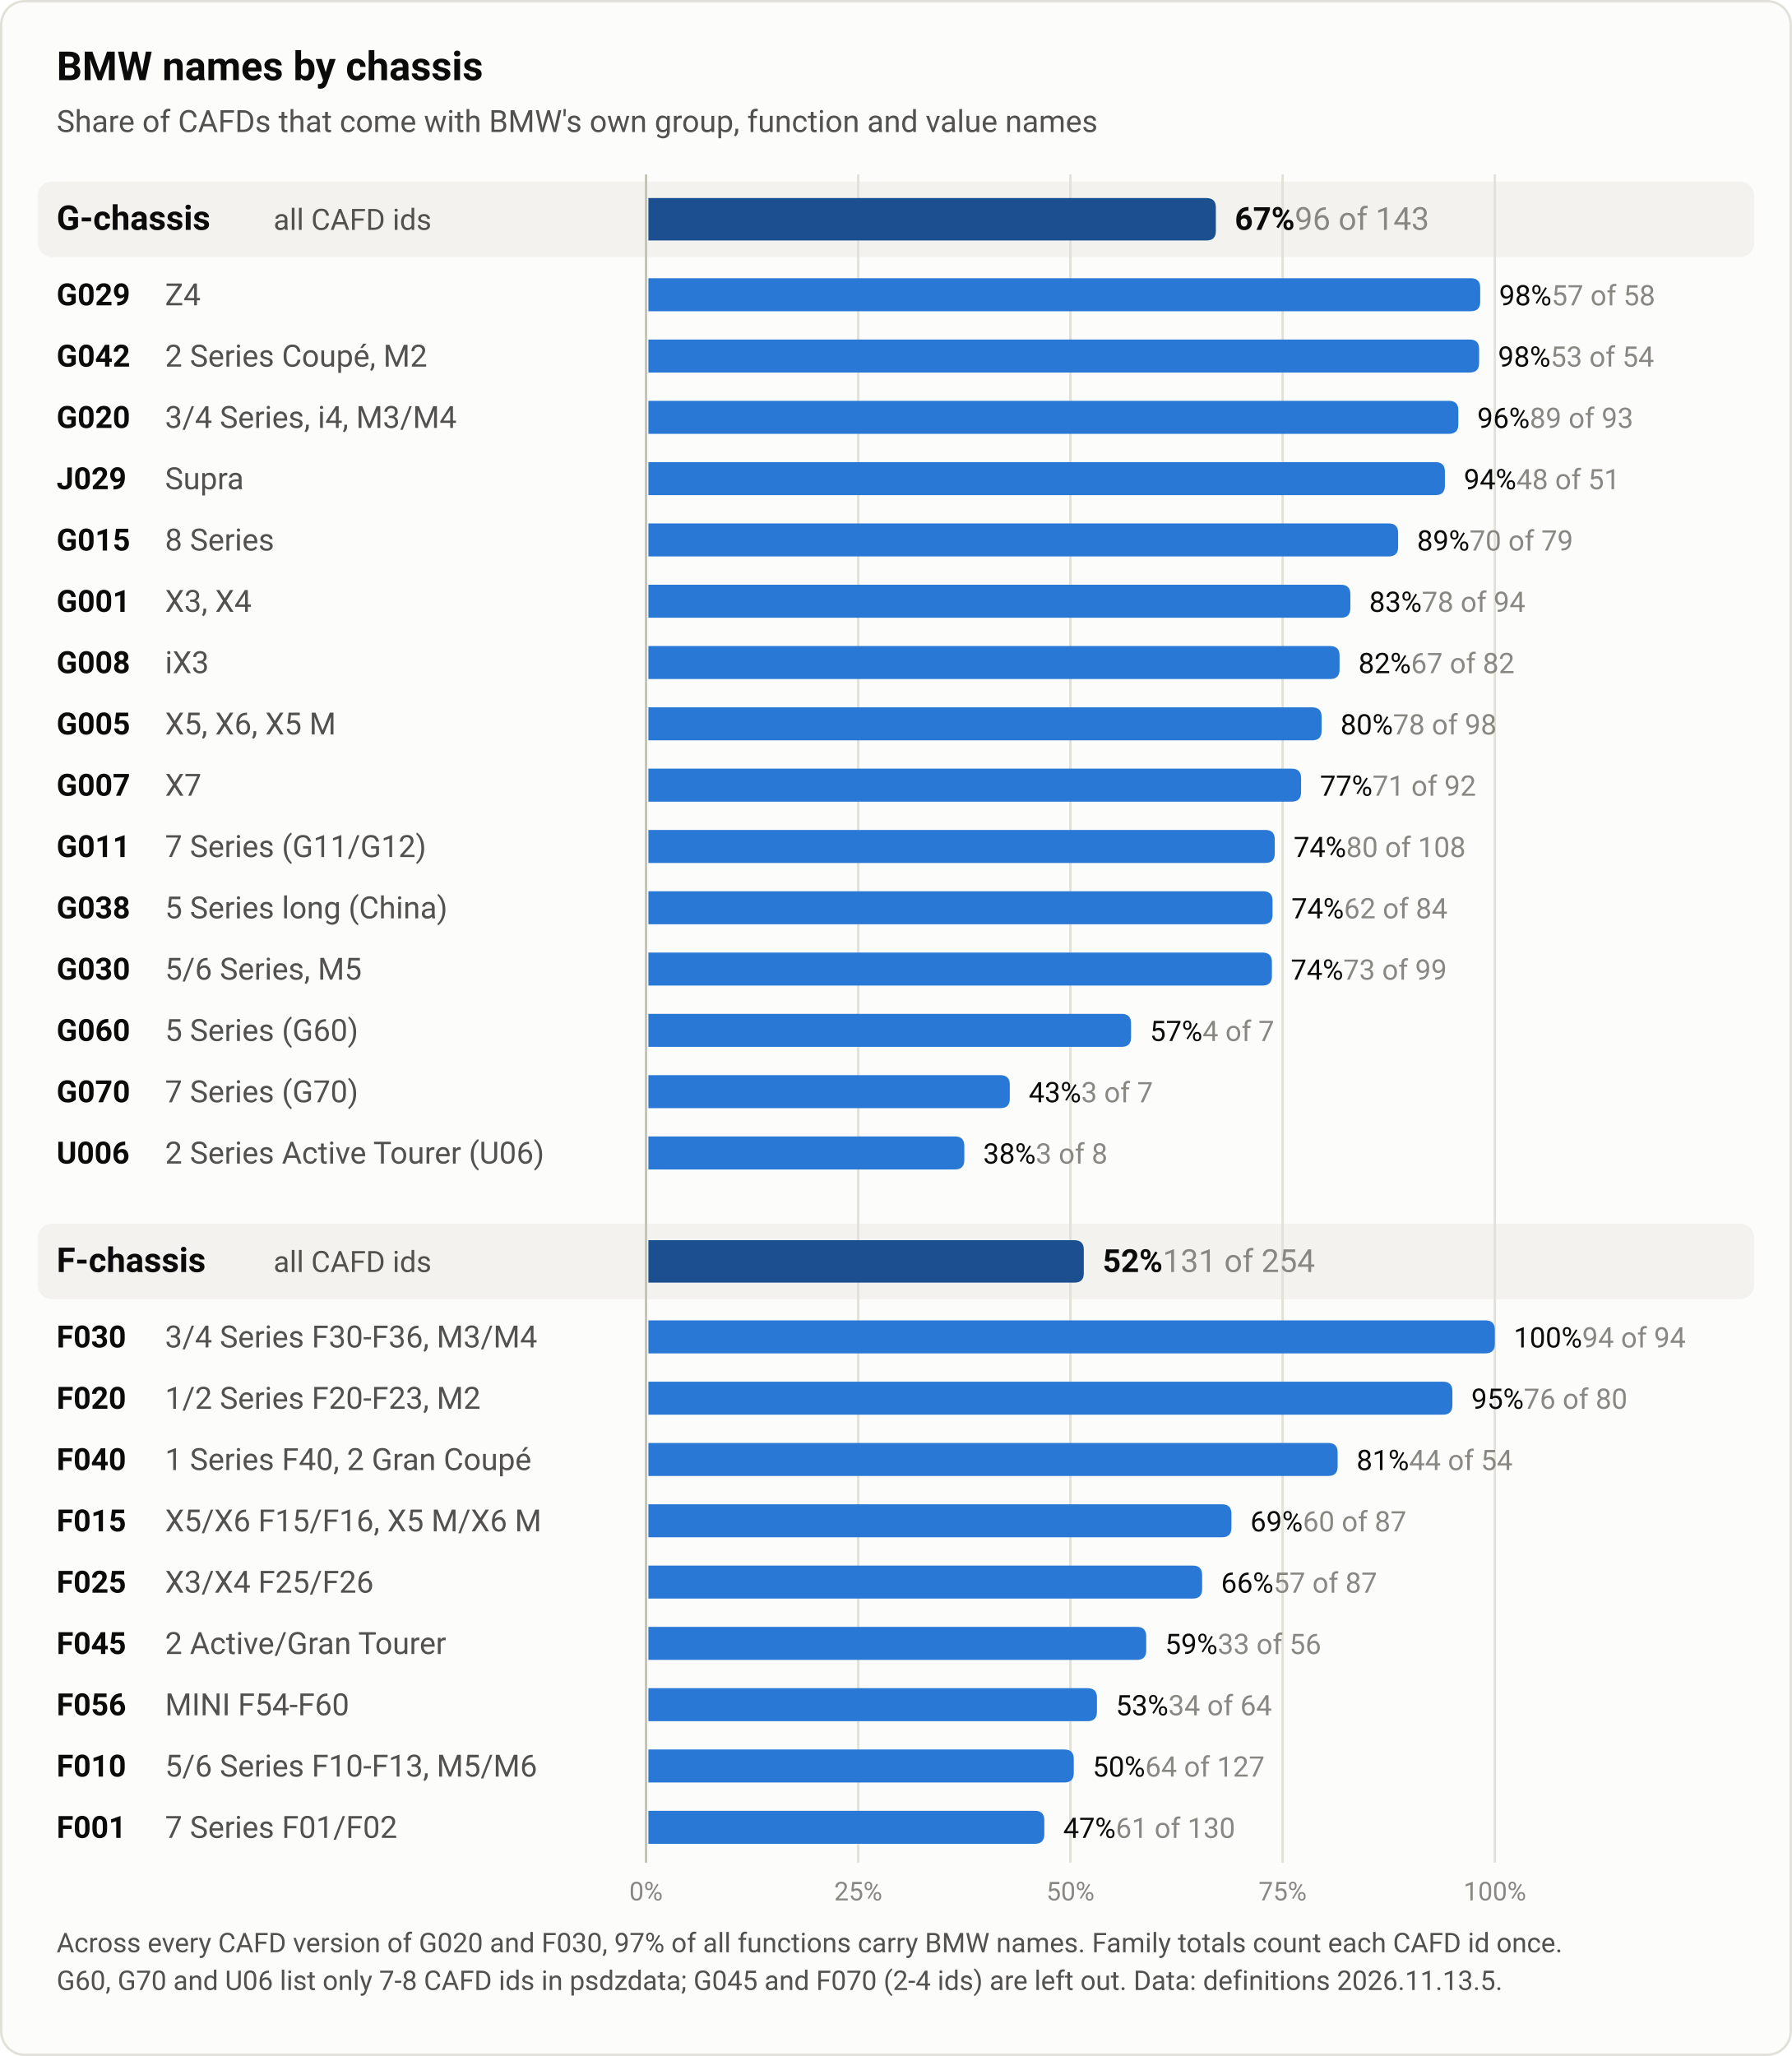
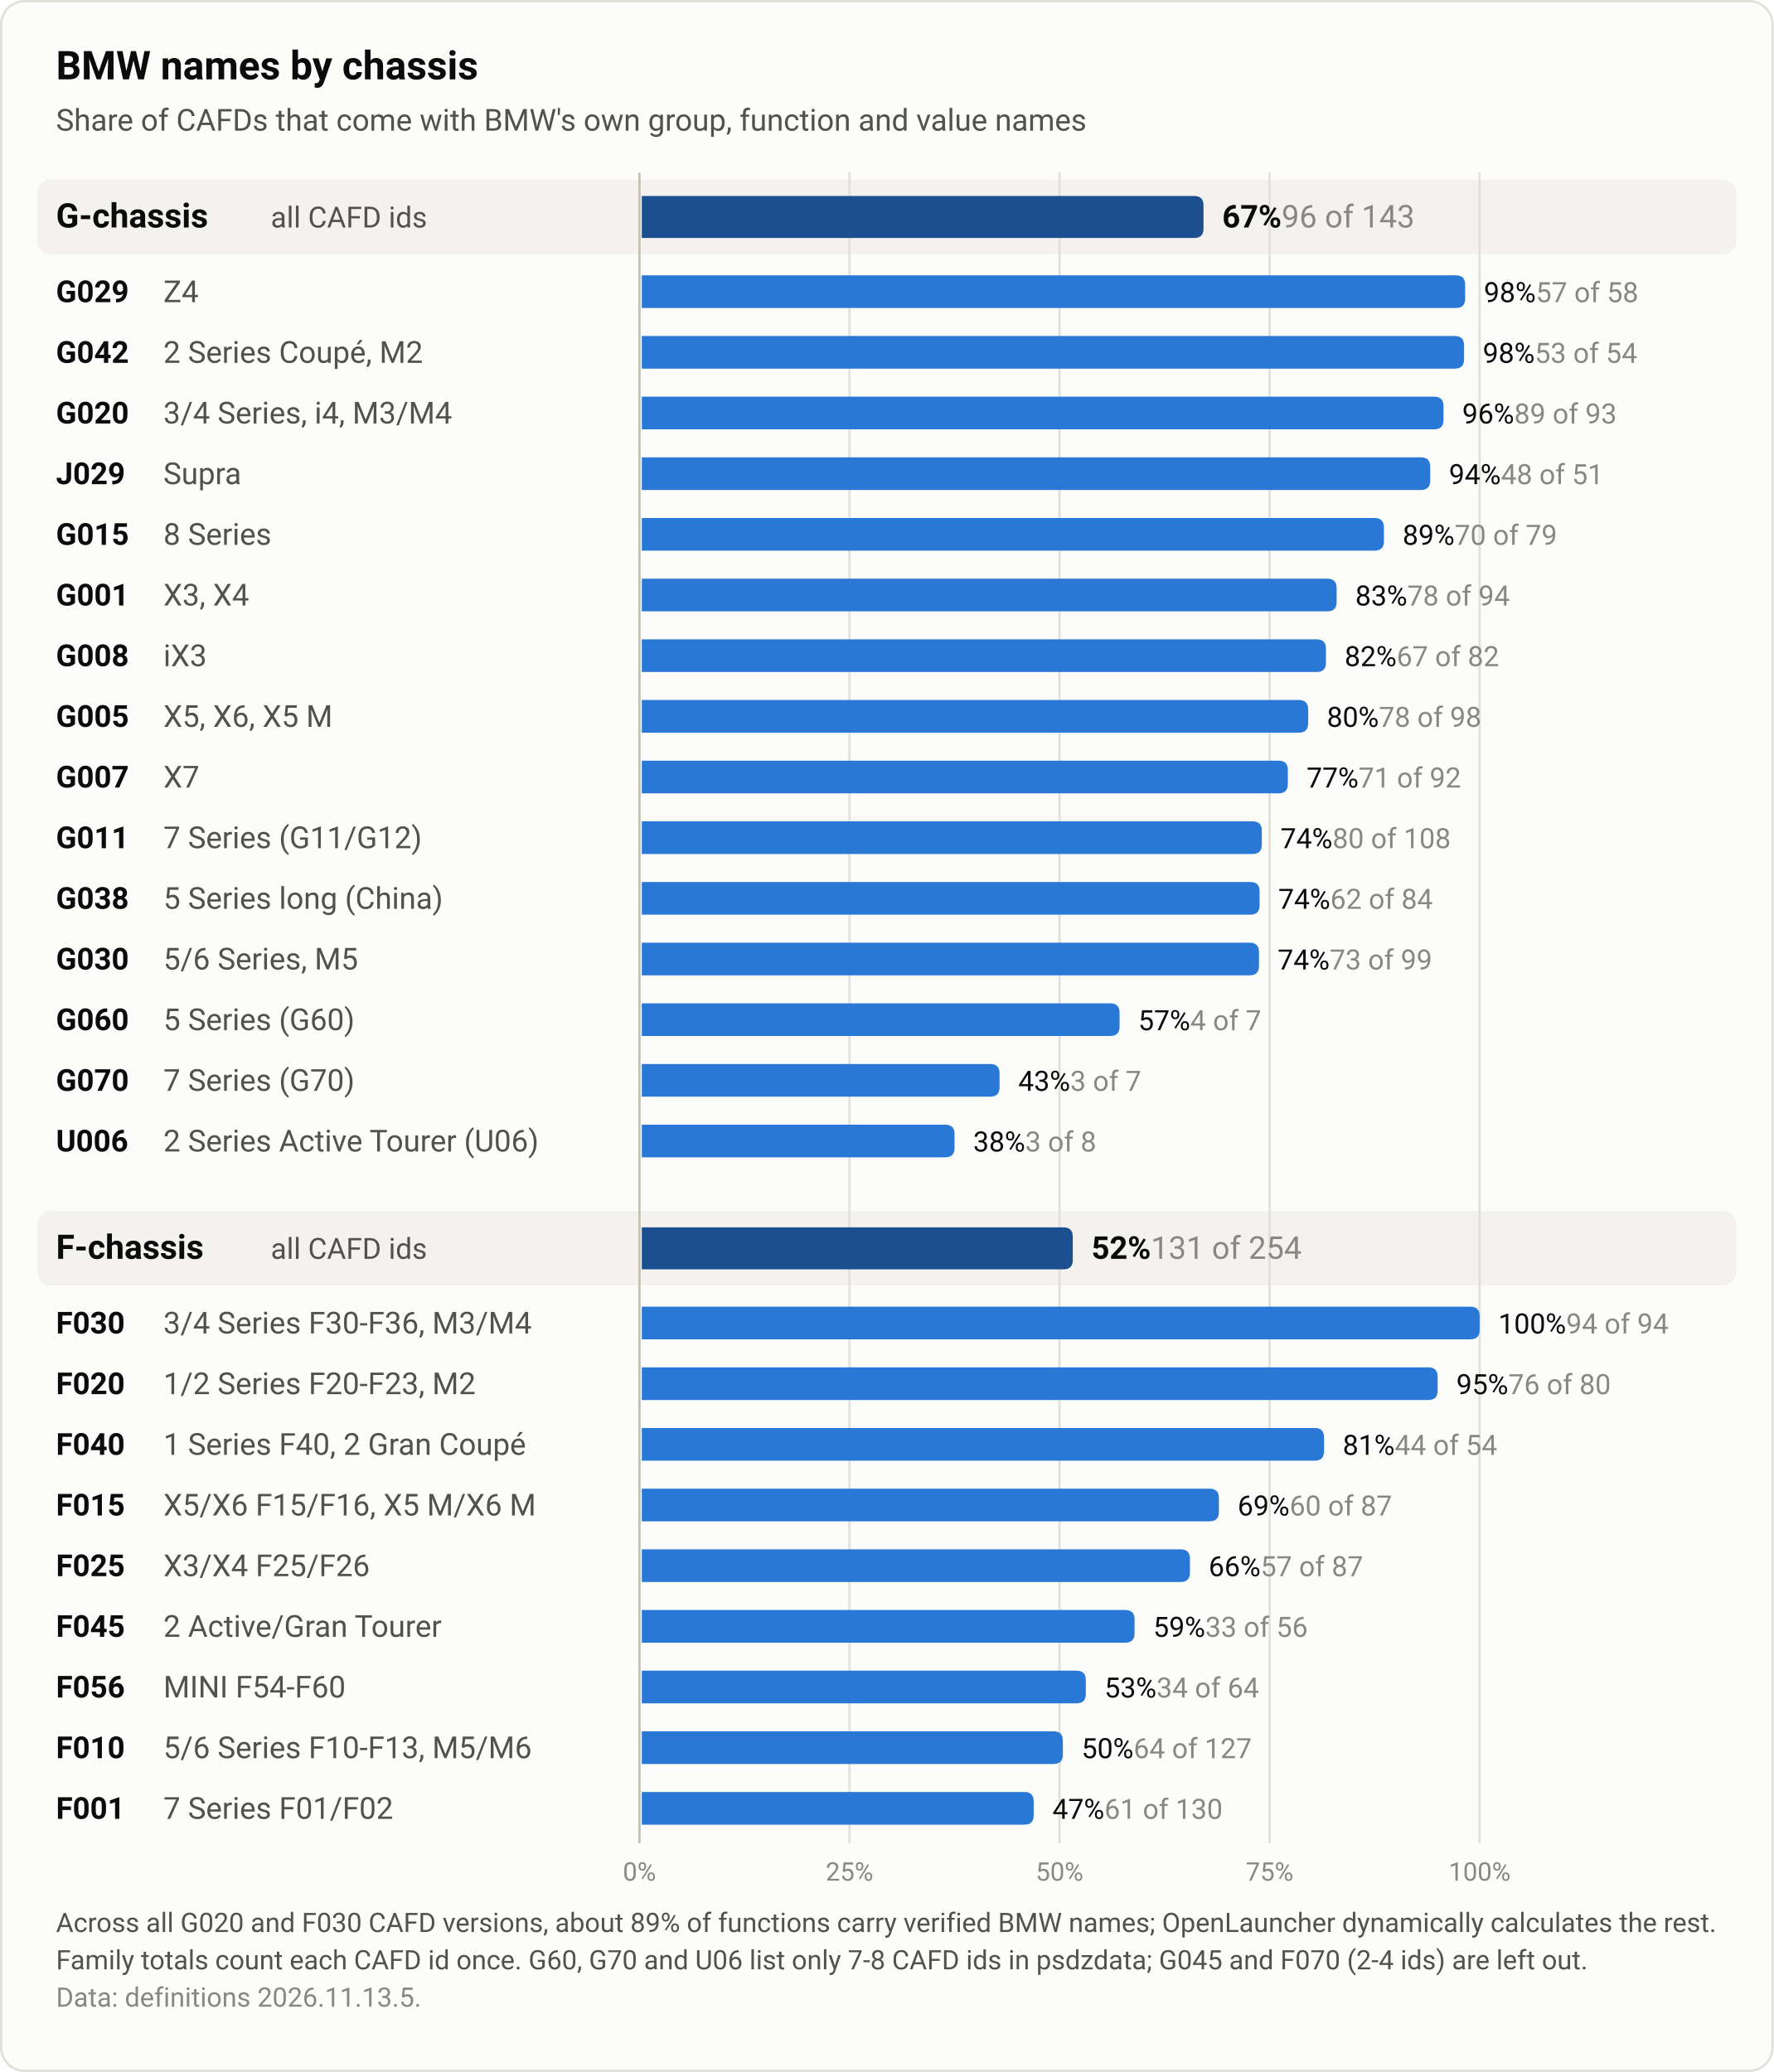
- <svg xmlns="http://www.w3.org/2000/svg" width="760" height="872" viewBox="0 0 760 872" font-family="system-ui, -apple-system, 'Segoe UI', Roboto, Helvetica, Arial, sans-serif" role="img" aria-labelledby="t d">
-   <rect x="0.5" y="0.5" width="759" height="871" rx="10" fill="#fcfcfb" stroke="#e1e0d9" />
+ <svg xmlns="http://www.w3.org/2000/svg" width="760" height="888" viewBox="0 0 760 888" font-family="system-ui, -apple-system, 'Segoe UI', Roboto, Helvetica, Arial, sans-serif" role="img" aria-labelledby="t d">
+   <rect x="0.5" y="0.5" width="759" height="887" rx="10" fill="#fcfcfb" stroke="#e1e0d9" />
  <text x="24" y="34" font-size="17" font-weight="600" fill="#0b0b0b">BMW names by chassis</text>
  <text x="24" y="56" font-size="13" fill="#52514e">Share of CAFDs that come with BMW's own group, function and value names</text>
  <rect x="16" y="77" width="728" height="32" rx="6" fill="#f3f2ee" />
  <rect x="16" y="519" width="728" height="32" rx="6" fill="#f3f2ee" />
  <line x1="274.0" y1="74" x2="274.0" y2="790" stroke="#c3c2b7" stroke-width="1" />
  <text x="274.0" y="806" font-size="11" fill="#898781" text-anchor="middle">0%</text>
  <line x1="364.0" y1="74" x2="364.0" y2="790" stroke="#e1e0d9" stroke-width="1" />
  <text x="364.0" y="806" font-size="11" fill="#898781" text-anchor="middle">25%</text>
  <line x1="454.0" y1="74" x2="454.0" y2="790" stroke="#e1e0d9" stroke-width="1" />
  <text x="454.0" y="806" font-size="11" fill="#898781" text-anchor="middle">50%</text>
  <line x1="544.0" y1="74" x2="544.0" y2="790" stroke="#e1e0d9" stroke-width="1" />
  <text x="544.0" y="806" font-size="11" fill="#898781" text-anchor="middle">75%</text>
  <line x1="634.0" y1="74" x2="634.0" y2="790" stroke="#e1e0d9" stroke-width="1" />
  <text x="634.0" y="806" font-size="11" fill="#898781" text-anchor="middle">100%</text>
  <text x="24" y="97.5" font-size="14.5" font-weight="700" fill="#0b0b0b">G-chassis</text>
  <text x="116" y="97.5" font-size="12.5" fill="#52514e">all CAFD ids</text>
  <path d="M275,84 H511.678 Q515.678,84 515.678,88 V98 Q515.678,102 511.678,102 H275 Z" fill="#1b4f8f" />
  <text x="523.678" y="97.5" font-size="13.5" font-weight="700" fill="#0b0b0b">67%<tspan font-weight="400" fill="#898781">  96 of 143</tspan>
  </text>
  <text x="24" y="129.5" font-size="13" font-weight="600" fill="#0b0b0b">G029</text>
  <text x="70" y="129.5" font-size="13" fill="#52514e">Z4</text>
  <path d="M275,118 H623.793 Q627.793,118 627.793,122 V128 Q627.793,132 623.793,132 H275 Z" fill="#2a78d6" />
  <text x="635.793" y="129.5" font-size="12" font-weight="400" fill="#0b0b0b">98%<tspan font-weight="400" fill="#898781">  57 of 58</tspan>
  </text>
  <text x="24" y="155.5" font-size="13" font-weight="600" fill="#0b0b0b">G042</text>
  <text x="70" y="155.5" font-size="13" fill="#52514e">2 Series Coupé, M2</text>
  <path d="M275,144 H623.333 Q627.333,144 627.333,148 V154 Q627.333,158 623.333,158 H275 Z" fill="#2a78d6" />
  <text x="635.333" y="155.5" font-size="12" font-weight="400" fill="#0b0b0b">98%<tspan font-weight="400" fill="#898781">  53 of 54</tspan>
  </text>
  <text x="24" y="181.5" font-size="13" font-weight="600" fill="#0b0b0b">G020</text>
  <text x="70" y="181.5" font-size="13" fill="#52514e">3/4 Series, i4, M3/M4</text>
  <path d="M275,170 H614.516 Q618.516,170 618.516,174 V180 Q618.516,184 614.516,184 H275 Z" fill="#2a78d6" />
  <text x="626.516" y="181.5" font-size="12" font-weight="400" fill="#0b0b0b">96%<tspan font-weight="400" fill="#898781">  89 of 93</tspan>
  </text>
  <text x="24" y="207.5" font-size="13" font-weight="600" fill="#0b0b0b">J029</text>
  <text x="70" y="207.5" font-size="13" fill="#52514e">Supra</text>
  <path d="M275,196 H608.824 Q612.824,196 612.824,200 V206 Q612.824,210 608.824,210 H275 Z" fill="#2a78d6" />
  <text x="620.824" y="207.5" font-size="12" font-weight="400" fill="#0b0b0b">94%<tspan font-weight="400" fill="#898781">  48 of 51</tspan>
  </text>
  <text x="24" y="233.5" font-size="13" font-weight="600" fill="#0b0b0b">G015</text>
  <text x="70" y="233.5" font-size="13" fill="#52514e">8 Series</text>
  <path d="M275,222 H588.987 Q592.987,222 592.987,226 V232 Q592.987,236 588.987,236 H275 Z" fill="#2a78d6" />
  <text x="600.987" y="233.5" font-size="12" font-weight="400" fill="#0b0b0b">89%<tspan font-weight="400" fill="#898781">  70 of 79</tspan>
  </text>
  <text x="24" y="259.5" font-size="13" font-weight="600" fill="#0b0b0b">G001</text>
  <text x="70" y="259.5" font-size="13" fill="#52514e">X3, X4</text>
  <path d="M275,248 H568.723 Q572.723,248 572.723,252 V258 Q572.723,262 568.723,262 H275 Z" fill="#2a78d6" />
  <text x="580.723" y="259.5" font-size="12" font-weight="400" fill="#0b0b0b">83%<tspan font-weight="400" fill="#898781">  78 of 94</tspan>
  </text>
  <text x="24" y="285.5" font-size="13" font-weight="600" fill="#0b0b0b">G008</text>
  <text x="70" y="285.5" font-size="13" fill="#52514e">iX3</text>
  <path d="M275,274 H564.146 Q568.146,274 568.146,278 V284 Q568.146,288 564.146,288 H275 Z" fill="#2a78d6" />
  <text x="576.146" y="285.5" font-size="12" font-weight="400" fill="#0b0b0b">82%<tspan font-weight="400" fill="#898781">  67 of 82</tspan>
  </text>
  <text x="24" y="311.5" font-size="13" font-weight="600" fill="#0b0b0b">G005</text>
  <text x="70" y="311.5" font-size="13" fill="#52514e">X5, X6, X5 M</text>
  <path d="M275,300 H556.531 Q560.531,300 560.531,304 V310 Q560.531,314 556.531,314 H275 Z" fill="#2a78d6" />
  <text x="568.531" y="311.5" font-size="12" font-weight="400" fill="#0b0b0b">80%<tspan font-weight="400" fill="#898781">  78 of 98</tspan>
  </text>
  <text x="24" y="337.5" font-size="13" font-weight="600" fill="#0b0b0b">G007</text>
  <text x="70" y="337.5" font-size="13" fill="#52514e">X7</text>
  <path d="M275,326 H547.826 Q551.826,326 551.826,330 V336 Q551.826,340 547.826,340 H275 Z" fill="#2a78d6" />
  <text x="559.826" y="337.5" font-size="12" font-weight="400" fill="#0b0b0b">77%<tspan font-weight="400" fill="#898781">  71 of 92</tspan>
  </text>
  <text x="24" y="363.5" font-size="13" font-weight="600" fill="#0b0b0b">G011</text>
  <text x="70" y="363.5" font-size="13" fill="#52514e">7 Series (G11/G12)</text>
  <path d="M275,352 H536.667 Q540.667,352 540.667,356 V362 Q540.667,366 536.667,366 H275 Z" fill="#2a78d6" />
  <text x="548.667" y="363.5" font-size="12" font-weight="400" fill="#0b0b0b">74%<tspan font-weight="400" fill="#898781">  80 of 108</tspan>
  </text>
  <text x="24" y="389.5" font-size="13" font-weight="600" fill="#0b0b0b">G038</text>
  <text x="70" y="389.5" font-size="13" fill="#52514e">5 Series long (China)</text>
  <path d="M275,378 H535.714 Q539.714,378 539.714,382 V388 Q539.714,392 535.714,392 H275 Z" fill="#2a78d6" />
  <text x="547.714" y="389.5" font-size="12" font-weight="400" fill="#0b0b0b">74%<tspan font-weight="400" fill="#898781">  62 of 84</tspan>
  </text>
  <text x="24" y="415.5" font-size="13" font-weight="600" fill="#0b0b0b">G030</text>
  <text x="70" y="415.5" font-size="13" fill="#52514e">5/6 Series, M5</text>
  <path d="M275,404 H535.455 Q539.455,404 539.455,408 V414 Q539.455,418 535.455,418 H275 Z" fill="#2a78d6" />
  <text x="547.455" y="415.5" font-size="12" font-weight="400" fill="#0b0b0b">74%<tspan font-weight="400" fill="#898781">  73 of 99</tspan>
  </text>
  <text x="24" y="441.5" font-size="13" font-weight="600" fill="#0b0b0b">G060</text>
  <text x="70" y="441.5" font-size="13" fill="#52514e">5 Series (G60)</text>
  <path d="M275,430 H475.714 Q479.714,430 479.714,434 V440 Q479.714,444 475.714,444 H275 Z" fill="#2a78d6" />
  <text x="487.714" y="441.5" font-size="12" font-weight="400" fill="#0b0b0b">57%<tspan font-weight="400" fill="#898781">  4 of 7</tspan>
  </text>
  <text x="24" y="467.5" font-size="13" font-weight="600" fill="#0b0b0b">G070</text>
  <text x="70" y="467.5" font-size="13" fill="#52514e">7 Series (G70)</text>
  <path d="M275,456 H424.286 Q428.286,456 428.286,460 V466 Q428.286,470 424.286,470 H275 Z" fill="#2a78d6" />
  <text x="436.286" y="467.5" font-size="12" font-weight="400" fill="#0b0b0b">43%<tspan font-weight="400" fill="#898781">  3 of 7</tspan>
  </text>
  <text x="24" y="493.5" font-size="13" font-weight="600" fill="#0b0b0b">U006</text>
  <text x="70" y="493.5" font-size="13" fill="#52514e">2 Series Active Tourer (U06)</text>
  <path d="M275,482 H405.0 Q409.0,482 409.0,486 V492 Q409.0,496 405.0,496 H275 Z" fill="#2a78d6" />
  <text x="417.0" y="493.5" font-size="12" font-weight="400" fill="#0b0b0b">38%<tspan font-weight="400" fill="#898781">  3 of 8</tspan>
  </text>
  <text x="24" y="539.5" font-size="14.5" font-weight="700" fill="#0b0b0b">F-chassis</text>
  <text x="116" y="539.5" font-size="12.5" fill="#52514e">all CAFD ids</text>
  <path d="M275,526 H455.669 Q459.669,526 459.669,530 V540 Q459.669,544 455.669,544 H275 Z" fill="#1b4f8f" />
  <text x="467.669" y="539.5" font-size="13.5" font-weight="700" fill="#0b0b0b">52%<tspan font-weight="400" fill="#898781">  131 of 254</tspan>
  </text>
  <text x="24" y="571.5" font-size="13" font-weight="600" fill="#0b0b0b">F030</text>
  <text x="70" y="571.5" font-size="13" fill="#52514e">3/4 Series F30-F36, M3/M4</text>
  <path d="M275,560 H630.0 Q634.0,560 634.0,564 V570 Q634.0,574 630.0,574 H275 Z" fill="#2a78d6" />
  <text x="642.0" y="571.5" font-size="12" font-weight="400" fill="#0b0b0b">100%<tspan font-weight="400" fill="#898781">  94 of 94</tspan>
  </text>
  <text x="24" y="597.5" font-size="13" font-weight="600" fill="#0b0b0b">F020</text>
  <text x="70" y="597.5" font-size="13" fill="#52514e">1/2 Series F20-F23, M2</text>
  <path d="M275,586 H612.0 Q616.0,586 616.0,590 V596 Q616.0,600 612.0,600 H275 Z" fill="#2a78d6" />
  <text x="624.0" y="597.5" font-size="12" font-weight="400" fill="#0b0b0b">95%<tspan font-weight="400" fill="#898781">  76 of 80</tspan>
  </text>
  <text x="24" y="623.5" font-size="13" font-weight="600" fill="#0b0b0b">F040</text>
  <text x="70" y="623.5" font-size="13" fill="#52514e">1 Series F40, 2 Gran Coupé</text>
  <path d="M275,612 H563.333 Q567.333,612 567.333,616 V622 Q567.333,626 563.333,626 H275 Z" fill="#2a78d6" />
  <text x="575.333" y="623.5" font-size="12" font-weight="400" fill="#0b0b0b">81%<tspan font-weight="400" fill="#898781">  44 of 54</tspan>
  </text>
  <text x="24" y="649.5" font-size="13" font-weight="600" fill="#0b0b0b">F015</text>
  <text x="70" y="649.5" font-size="13" fill="#52514e">X5/X6 F15/F16, X5 M/X6 M</text>
  <path d="M275,638 H518.276 Q522.276,638 522.276,642 V648 Q522.276,652 518.276,652 H275 Z" fill="#2a78d6" />
  <text x="530.276" y="649.5" font-size="12" font-weight="400" fill="#0b0b0b">69%<tspan font-weight="400" fill="#898781">  60 of 87</tspan>
  </text>
  <text x="24" y="675.5" font-size="13" font-weight="600" fill="#0b0b0b">F025</text>
  <text x="70" y="675.5" font-size="13" fill="#52514e">X3/X4 F25/F26</text>
  <path d="M275,664 H505.862 Q509.862,664 509.862,668 V674 Q509.862,678 505.862,678 H275 Z" fill="#2a78d6" />
  <text x="517.862" y="675.5" font-size="12" font-weight="400" fill="#0b0b0b">66%<tspan font-weight="400" fill="#898781">  57 of 87</tspan>
  </text>
  <text x="24" y="701.5" font-size="13" font-weight="600" fill="#0b0b0b">F045</text>
  <text x="70" y="701.5" font-size="13" fill="#52514e">2 Active/Gran Tourer</text>
  <path d="M275,690 H482.143 Q486.143,690 486.143,694 V700 Q486.143,704 482.143,704 H275 Z" fill="#2a78d6" />
  <text x="494.143" y="701.5" font-size="12" font-weight="400" fill="#0b0b0b">59%<tspan font-weight="400" fill="#898781">  33 of 56</tspan>
  </text>
  <text x="24" y="727.5" font-size="13" font-weight="600" fill="#0b0b0b">F056</text>
  <text x="70" y="727.5" font-size="13" fill="#52514e">MINI F54-F60</text>
  <path d="M275,716 H461.25 Q465.25,716 465.25,720 V726 Q465.25,730 461.25,730 H275 Z" fill="#2a78d6" />
  <text x="473.25" y="727.5" font-size="12" font-weight="400" fill="#0b0b0b">53%<tspan font-weight="400" fill="#898781">  34 of 64</tspan>
  </text>
  <text x="24" y="753.5" font-size="13" font-weight="600" fill="#0b0b0b">F010</text>
  <text x="70" y="753.5" font-size="13" fill="#52514e">5/6 Series F10-F13, M5/M6</text>
  <path d="M275,742 H451.417 Q455.417,742 455.417,746 V752 Q455.417,756 451.417,756 H275 Z" fill="#2a78d6" />
  <text x="463.417" y="753.5" font-size="12" font-weight="400" fill="#0b0b0b">50%<tspan font-weight="400" fill="#898781">  64 of 127</tspan>
  </text>
  <text x="24" y="779.5" font-size="13" font-weight="600" fill="#0b0b0b">F001</text>
  <text x="70" y="779.5" font-size="13" fill="#52514e">7 Series F01/F02</text>
  <path d="M275,768 H438.923 Q442.923,768 442.923,772 V778 Q442.923,782 438.923,782 H275 Z" fill="#2a78d6" />
  <text x="450.923" y="779.5" font-size="12" font-weight="400" fill="#0b0b0b">47%<tspan font-weight="400" fill="#898781">  61 of 130</tspan>
  </text>
-   <text x="24" y="828" font-size="11.5" fill="#52514e">Across every CAFD version of G020 and F030, 97% of all functions carry BMW names. Family totals count each CAFD id once.</text>
-   <text x="24" y="844" font-size="11.5" fill="#52514e">G60, G70 and U06 list only 7-8 CAFD ids in psdzdata; G045 and F070 (2-4 ids) are left out. Data: definitions 2026.11.13.5.</text>
+   <text x="24" y="828" font-size="11.5" fill="#52514e">Across all G020 and F030 CAFD versions, about 89% of functions carry verified BMW names; OpenLauncher dynamically calculates the rest.</text>
+   <text x="24" y="844" font-size="11.5" fill="#52514e">Family totals count each CAFD id once. G60, G70 and U06 list only 7-8 CAFD ids in psdzdata; G045 and F070 (2-4 ids) are left out.</text>
+   <text x="24" y="860" font-size="11.5" fill="#898781">Data: definitions 2026.11.13.5.</text>
</svg>
